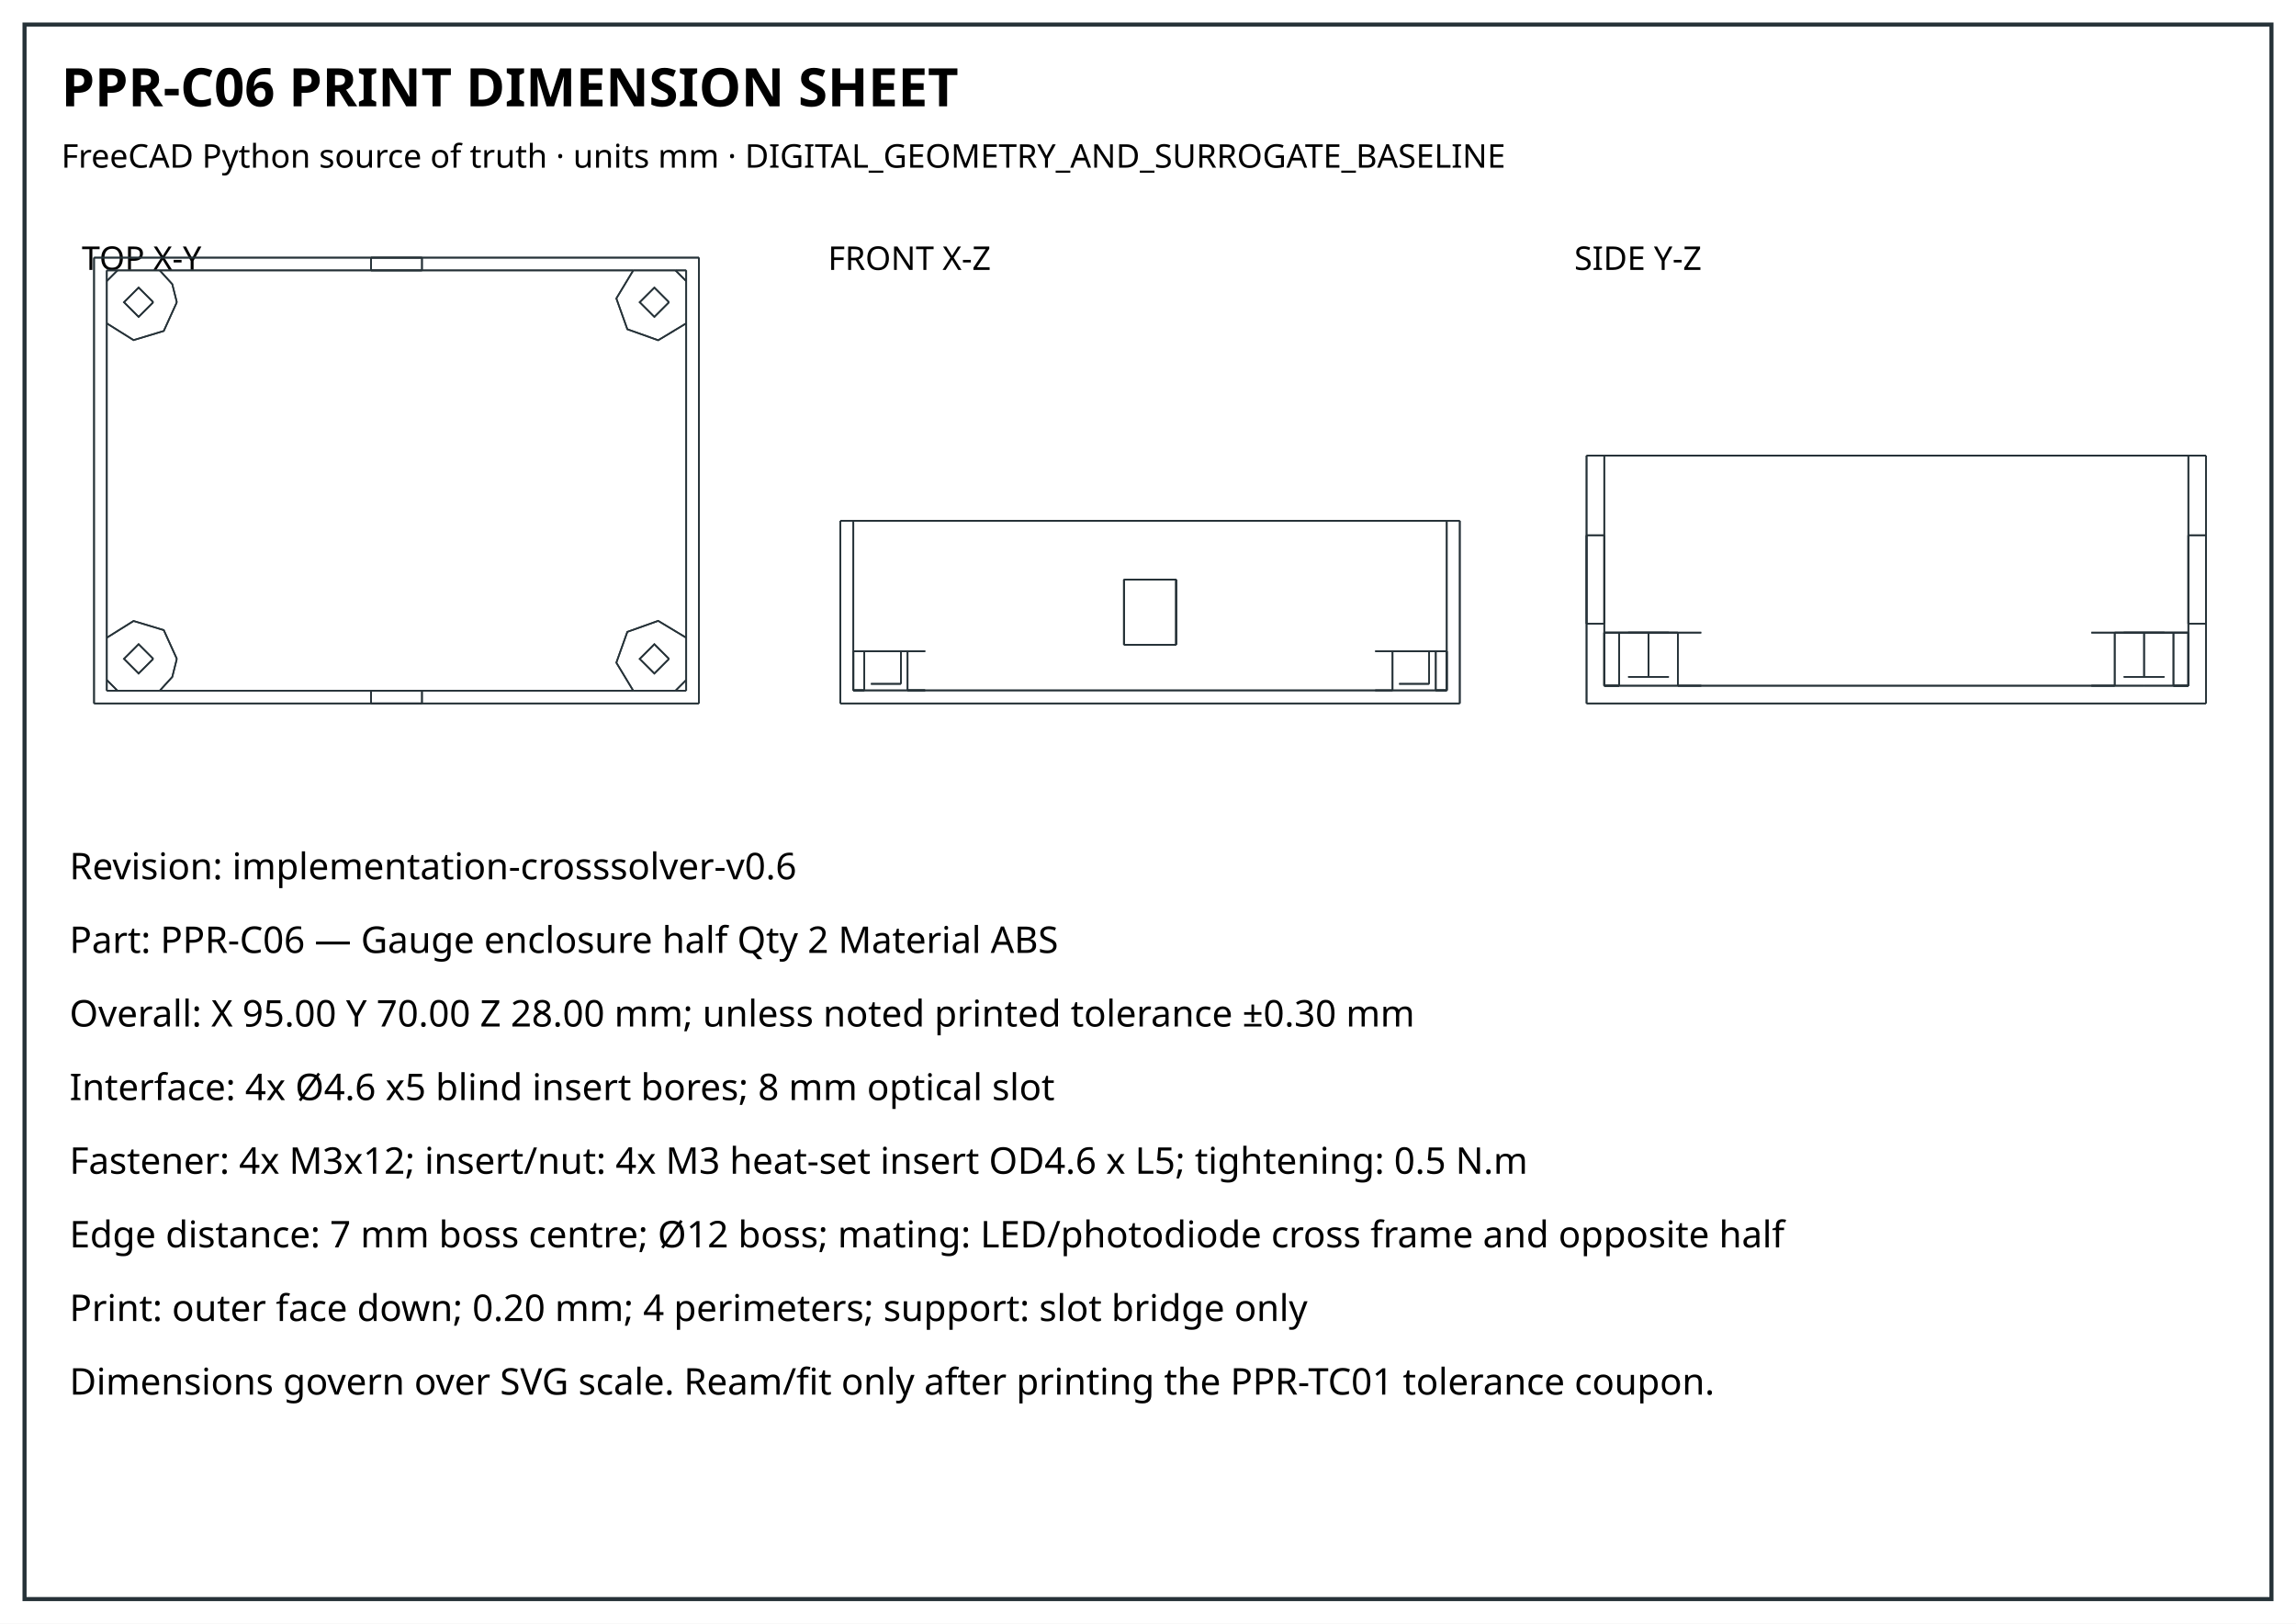
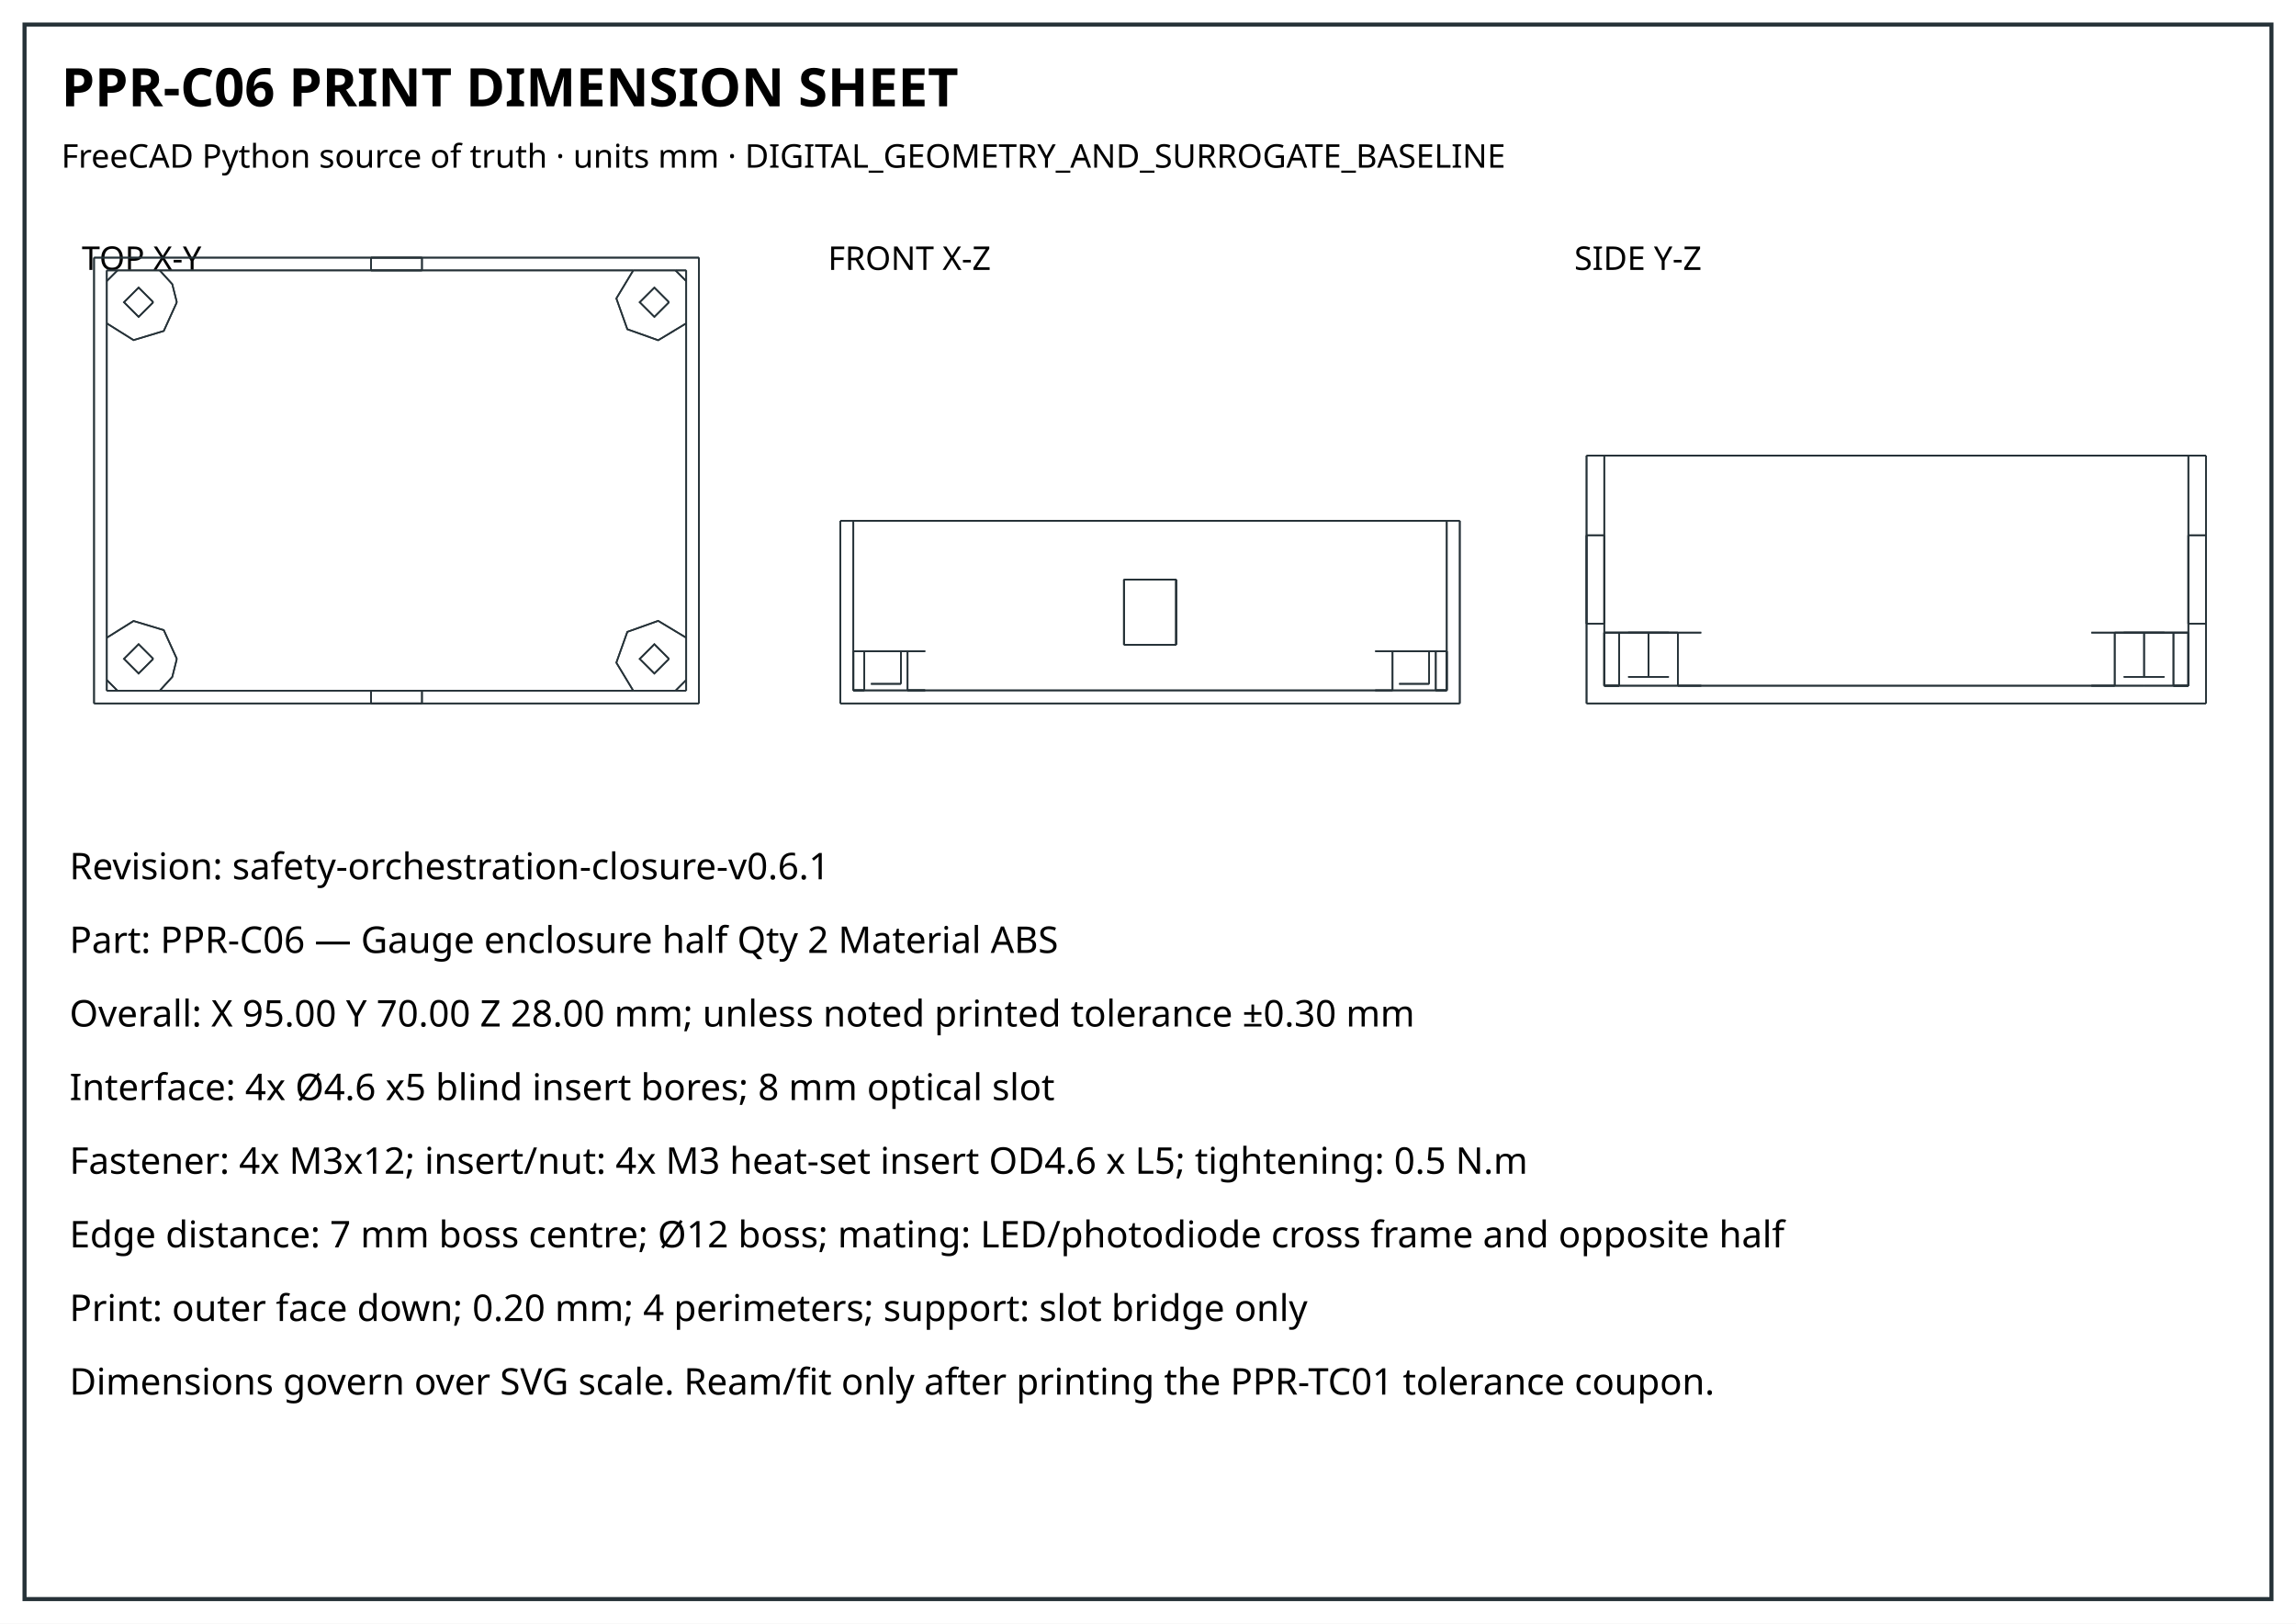
<svg xmlns="http://www.w3.org/2000/svg" width="1123" height="794" viewBox="0 0 1123 794">
  <rect width="1123" height="794" fill="white" />
  <rect x="12" y="12" width="1099" height="770" fill="none" stroke="#263238" stroke-width="2" />
  <text x="30" y="52" font-size="26" font-family="sans-serif" font-weight="bold">PPR-C06 PRINT DIMENSION SHEET</text>
  <text x="30" y="82" font-size="16" font-family="sans-serif">FreeCAD Python source of truth · units mm · DIGITAL_GEOMETRY_AND_SURROGATE_BASELINE</text>
  <g font-family="sans-serif">
    <text x="40" y="132" font-size="16">TOP X-Y</text>
    <polyline points="46.00,344.00 46.00,344.00" fill="none" stroke="#263238" stroke-width="0.8" />
    <polyline points="46.00,344.00 46.00,126.00" fill="none" stroke="#263238" stroke-width="0.8" />
    <polyline points="46.00,126.00 46.00,126.00" fill="none" stroke="#263238" stroke-width="0.8" />
    <polyline points="46.00,344.00 46.00,126.00" fill="none" stroke="#263238" stroke-width="0.8" />
    <polyline points="46.00,344.00 341.86,344.00" fill="none" stroke="#263238" stroke-width="0.8" />
    <polyline points="341.86,344.00 341.86,344.00" fill="none" stroke="#263238" stroke-width="0.8" />
    <polyline points="46.00,344.00 341.86,344.00" fill="none" stroke="#263238" stroke-width="0.8" />
    <polyline points="181.47,344.00 181.47,344.00" fill="none" stroke="#263238" stroke-width="0.8" />
    <polyline points="181.47,344.00 206.39,344.00" fill="none" stroke="#263238" stroke-width="0.8" />
    <polyline points="206.39,344.00 206.39,344.00" fill="none" stroke="#263238" stroke-width="0.8" />
    <polyline points="181.47,344.00 206.39,344.00" fill="none" stroke="#263238" stroke-width="0.8" />
    <polyline points="46.00,126.00 341.86,126.00" fill="none" stroke="#263238" stroke-width="0.8" />
    <polyline points="341.86,344.00 341.86,126.00" fill="none" stroke="#263238" stroke-width="0.8" />
    <polyline points="335.63,337.77 52.23,337.77" fill="none" stroke="#263238" stroke-width="0.8" />
    <polyline points="335.63,337.77 335.63,132.23" fill="none" stroke="#263238" stroke-width="0.8" />
    <polyline points="335.63,132.23 52.23,132.23" fill="none" stroke="#263238" stroke-width="0.8" />
    <polyline points="52.23,337.77 52.23,132.23" fill="none" stroke="#263238" stroke-width="0.8" />
    <polyline points="46.00,126.00 341.86,126.00" fill="none" stroke="#263238" stroke-width="0.8" />
    <polyline points="341.86,126.00 341.86,126.00" fill="none" stroke="#263238" stroke-width="0.8" />
    <polyline points="181.47,126.00 181.47,126.00" fill="none" stroke="#263238" stroke-width="0.8" />
    <polyline points="181.47,126.00 206.39,126.00" fill="none" stroke="#263238" stroke-width="0.8" />
    <polyline points="206.39,126.00 206.39,126.00" fill="none" stroke="#263238" stroke-width="0.8" />
    <polyline points="181.47,126.00 206.39,126.00" fill="none" stroke="#263238" stroke-width="0.8" />
    <polyline points="341.86,344.00 341.86,126.00" fill="none" stroke="#263238" stroke-width="0.8" />
    <polyline points="181.47,344.00 181.47,337.77" fill="none" stroke="#263238" stroke-width="0.8" />
    <polyline points="181.47,337.77 181.47,337.77" fill="none" stroke="#263238" stroke-width="0.8" />
    <polyline points="181.47,344.00 181.47,337.77" fill="none" stroke="#263238" stroke-width="0.8" />
    <polyline points="181.47,337.77 206.39,337.77" fill="none" stroke="#263238" stroke-width="0.8" />
    <polyline points="206.39,344.00 206.39,337.77" fill="none" stroke="#263238" stroke-width="0.8" />
    <polyline points="206.39,337.77 206.39,337.77" fill="none" stroke="#263238" stroke-width="0.8" />
    <polyline points="206.39,344.00 206.39,337.77" fill="none" stroke="#263238" stroke-width="0.8" />
    <polyline points="181.47,337.77 206.39,337.77" fill="none" stroke="#263238" stroke-width="0.8" />
    <polyline points="335.63,337.77 335.63,337.77" fill="none" stroke="#263238" stroke-width="0.8" />
    <polyline points="52.23,337.77 52.23,337.77" fill="none" stroke="#263238" stroke-width="0.8" />
    <polyline points="52.23,337.77 57.47,337.77" fill="none" stroke="#263238" stroke-width="0.8" />
    <polyline points="57.47,337.77 57.47,337.77" fill="none" stroke="#263238" stroke-width="0.8" />
    <polyline points="57.47,337.77 78.13,337.77" fill="none" stroke="#263238" stroke-width="0.8" />
    <polyline points="78.13,337.77 78.13,337.77" fill="none" stroke="#263238" stroke-width="0.8" />
    <polyline points="78.13,337.77 309.73,337.77" fill="none" stroke="#263238" stroke-width="0.8" />
    <polyline points="309.73,337.77 309.73,337.77" fill="none" stroke="#263238" stroke-width="0.8" />
    <polyline points="309.73,337.77 330.39,337.77" fill="none" stroke="#263238" stroke-width="0.8" />
    <polyline points="330.39,337.77 330.39,337.77" fill="none" stroke="#263238" stroke-width="0.8" />
    <polyline points="330.39,337.77 335.63,337.77" fill="none" stroke="#263238" stroke-width="0.8" />
    <polyline points="335.63,132.23 335.63,132.23" fill="none" stroke="#263238" stroke-width="0.8" />
    <polyline points="335.63,137.47 335.63,132.23" fill="none" stroke="#263238" stroke-width="0.8" />
    <polyline points="335.63,137.47 335.63,137.47" fill="none" stroke="#263238" stroke-width="0.8" />
    <polyline points="335.63,137.47 335.63,158.13" fill="none" stroke="#263238" stroke-width="0.8" />
    <polyline points="335.63,158.13 335.63,158.13" fill="none" stroke="#263238" stroke-width="0.8" />
    <polyline points="335.63,311.87 335.63,158.13" fill="none" stroke="#263238" stroke-width="0.8" />
    <polyline points="335.63,311.87 335.63,311.87" fill="none" stroke="#263238" stroke-width="0.8" />
    <polyline points="335.63,311.87 335.63,332.53" fill="none" stroke="#263238" stroke-width="0.8" />
    <polyline points="335.63,332.53 335.63,332.53" fill="none" stroke="#263238" stroke-width="0.8" />
    <polyline points="335.63,337.77 335.63,332.53" fill="none" stroke="#263238" stroke-width="0.8" />
    <polyline points="52.23,132.23 52.23,132.23" fill="none" stroke="#263238" stroke-width="0.8" />
    <polyline points="52.23,132.23 57.47,132.23" fill="none" stroke="#263238" stroke-width="0.8" />
    <polyline points="57.47,132.23 57.47,132.23" fill="none" stroke="#263238" stroke-width="0.8" />
    <polyline points="57.47,132.23 78.13,132.23" fill="none" stroke="#263238" stroke-width="0.8" />
    <polyline points="78.13,132.23 78.13,132.23" fill="none" stroke="#263238" stroke-width="0.8" />
    <polyline points="78.13,132.23 309.73,132.23" fill="none" stroke="#263238" stroke-width="0.8" />
    <polyline points="309.73,132.23 309.73,132.23" fill="none" stroke="#263238" stroke-width="0.8" />
    <polyline points="309.73,132.23 330.39,132.23" fill="none" stroke="#263238" stroke-width="0.8" />
    <polyline points="330.39,132.23 330.39,132.23" fill="none" stroke="#263238" stroke-width="0.8" />
    <polyline points="330.39,132.23 335.63,132.23" fill="none" stroke="#263238" stroke-width="0.8" />
    <polyline points="181.47,132.23 206.39,132.23" fill="none" stroke="#263238" stroke-width="0.8" />
    <polyline points="181.47,132.23 181.47,132.23" fill="none" stroke="#263238" stroke-width="0.8" />
    <polyline points="206.39,132.23 206.39,132.23" fill="none" stroke="#263238" stroke-width="0.8" />
    <polyline points="181.47,132.23 206.39,132.23" fill="none" stroke="#263238" stroke-width="0.8" />
    <polyline points="52.23,137.47 52.23,132.23" fill="none" stroke="#263238" stroke-width="0.8" />
    <polyline points="52.23,137.47 52.23,137.47" fill="none" stroke="#263238" stroke-width="0.8" />
    <polyline points="52.23,137.47 52.23,158.13" fill="none" stroke="#263238" stroke-width="0.8" />
    <polyline points="52.23,158.13 52.23,158.13" fill="none" stroke="#263238" stroke-width="0.8" />
    <polyline points="52.23,311.87 52.23,158.13" fill="none" stroke="#263238" stroke-width="0.8" />
    <polyline points="52.23,311.87 52.23,311.87" fill="none" stroke="#263238" stroke-width="0.8" />
    <polyline points="52.23,311.87 52.23,332.53" fill="none" stroke="#263238" stroke-width="0.8" />
    <polyline points="52.23,332.53 52.23,332.53" fill="none" stroke="#263238" stroke-width="0.8" />
    <polyline points="52.23,337.77 52.23,332.53" fill="none" stroke="#263238" stroke-width="0.8" />
    <polyline points="181.47,132.23 181.47,126.00" fill="none" stroke="#263238" stroke-width="0.8" />
    <polyline points="181.47,132.23 181.47,126.00" fill="none" stroke="#263238" stroke-width="0.8" />
    <polyline points="206.39,132.23 206.39,126.00" fill="none" stroke="#263238" stroke-width="0.8" />
    <polyline points="206.39,132.23 206.39,126.00" fill="none" stroke="#263238" stroke-width="0.8" />
    <polyline points="52.23,332.53 57.47,337.77" fill="none" stroke="#263238" stroke-width="0.8" />
    <polyline points="52.23,332.53 57.47,337.77" fill="none" stroke="#263238" stroke-width="0.8" />
    <polyline points="78.13,337.77 84.26,331.04 86.49,322.20" fill="none" stroke="#263238" stroke-width="0.8" />
    <polyline points="86.49,322.20 80.10,308.14 65.32,303.68 52.23,311.87" fill="none" stroke="#263238" stroke-width="0.8" />
    <polyline points="74.96,322.20 67.80,315.04 60.64,322.20 67.80,329.36 74.96,322.20" fill="none" stroke="#263238" stroke-width="0.8" />
    <polyline points="86.49,322.20 80.10,308.14 65.32,303.68 52.23,311.87" fill="none" stroke="#263238" stroke-width="0.8" />
    <polyline points="78.13,337.77 84.26,331.04 86.49,322.20" fill="none" stroke="#263238" stroke-width="0.8" />
    <polyline points="52.23,158.13 65.32,166.32 80.10,161.86 86.49,147.80" fill="none" stroke="#263238" stroke-width="0.8" />
    <polyline points="86.49,147.80 84.26,138.96 78.13,132.23" fill="none" stroke="#263238" stroke-width="0.8" />
    <polyline points="309.73,132.23 301.46,145.94 306.84,161.01 321.92,166.39 335.63,158.13" fill="none" stroke="#263238" stroke-width="0.8" />
    <polyline points="335.63,311.87 321.92,303.61 306.84,308.99 301.46,324.06 309.73,337.77" fill="none" stroke="#263238" stroke-width="0.8" />
    <polyline points="335.63,311.87 321.92,303.61 306.84,308.99 301.46,324.06 309.73,337.77" fill="none" stroke="#263238" stroke-width="0.8" />
    <polyline points="330.39,337.77 335.63,332.53" fill="none" stroke="#263238" stroke-width="0.8" />
    <polyline points="327.22,322.20 320.06,315.04 312.89,322.20 320.06,329.36 327.22,322.20" fill="none" stroke="#263238" stroke-width="0.8" />
    <polyline points="330.39,337.77 335.63,332.53" fill="none" stroke="#263238" stroke-width="0.8" />
    <polyline points="335.63,137.47 330.39,132.23" fill="none" stroke="#263238" stroke-width="0.8" />
    <polyline points="335.63,137.47 330.39,132.23" fill="none" stroke="#263238" stroke-width="0.8" />
    <polyline points="309.73,132.23 301.46,145.94 306.84,161.01 321.92,166.39 335.63,158.13" fill="none" stroke="#263238" stroke-width="0.8" />
    <polyline points="327.22,147.80 320.06,140.64 312.89,147.80 320.06,154.96 327.22,147.80" fill="none" stroke="#263238" stroke-width="0.8" />
    <polyline points="57.47,132.23 52.23,137.47" fill="none" stroke="#263238" stroke-width="0.8" />
    <polyline points="57.47,132.23 52.23,137.47" fill="none" stroke="#263238" stroke-width="0.8" />
    <polyline points="52.23,158.13 65.32,166.32 80.10,161.86 86.49,147.80" fill="none" stroke="#263238" stroke-width="0.8" />
    <polyline points="86.49,147.80 84.26,138.96 78.13,132.23" fill="none" stroke="#263238" stroke-width="0.8" />
    <polyline points="74.96,147.80 67.80,140.64 60.64,147.80 67.80,154.96 74.96,147.80" fill="none" stroke="#263238" stroke-width="0.8" />
    <polyline points="74.96,322.20 74.96,322.20" fill="none" stroke="#263238" stroke-width="0.8" />
    <polyline points="74.96,322.20 67.80,315.04 60.64,322.20 67.80,329.36 74.96,322.20" fill="none" stroke="#263238" stroke-width="0.8" />
    <polyline points="327.22,322.20 327.22,322.20" fill="none" stroke="#263238" stroke-width="0.8" />
    <polyline points="327.22,322.20 320.06,315.04 312.89,322.20 320.06,329.36 327.22,322.20" fill="none" stroke="#263238" stroke-width="0.8" />
    <polyline points="327.22,147.80 327.22,147.80" fill="none" stroke="#263238" stroke-width="0.8" />
    <polyline points="327.22,147.80 320.06,140.64 312.89,147.80 320.06,154.96 327.22,147.80" fill="none" stroke="#263238" stroke-width="0.8" />
    <polyline points="74.96,147.80 74.96,147.80" fill="none" stroke="#263238" stroke-width="0.8" />
    <polyline points="74.96,147.80 67.80,140.64 60.64,147.80 67.80,154.96 74.96,147.80" fill="none" stroke="#263238" stroke-width="0.8" />
    <text x="405" y="132" font-size="16">FRONT X-Z</text>
    <polyline points="411.00,344.00 411.00,254.69" fill="none" stroke="#263238" stroke-width="0.8" />
    <polyline points="411.00,254.69 411.00,254.69" fill="none" stroke="#263238" stroke-width="0.8" />
    <polyline points="411.00,344.00 411.00,254.69" fill="none" stroke="#263238" stroke-width="0.8" />
    <polyline points="411.00,344.00 411.00,344.00" fill="none" stroke="#263238" stroke-width="0.8" />
    <polyline points="411.00,344.00 714.00,344.00" fill="none" stroke="#263238" stroke-width="0.8" />
    <polyline points="714.00,344.00 714.00,254.69" fill="none" stroke="#263238" stroke-width="0.8" />
    <polyline points="411.00,254.69 714.00,254.69" fill="none" stroke="#263238" stroke-width="0.8" />
    <polyline points="549.74,315.29 549.74,283.40" fill="none" stroke="#263238" stroke-width="0.8" />
    <polyline points="549.74,283.40 575.26,283.40" fill="none" stroke="#263238" stroke-width="0.8" />
    <polyline points="575.26,315.29 575.26,283.40" fill="none" stroke="#263238" stroke-width="0.8" />
    <polyline points="549.74,315.29 575.26,315.29" fill="none" stroke="#263238" stroke-width="0.8" />
    <polyline points="411.00,254.69 714.00,254.69" fill="none" stroke="#263238" stroke-width="0.8" />
    <polyline points="714.00,254.69 714.00,254.69" fill="none" stroke="#263238" stroke-width="0.8" />
    <polyline points="707.62,254.69 417.38,254.69" fill="none" stroke="#263238" stroke-width="0.8" />
    <polyline points="707.62,254.69 707.62,254.69" fill="none" stroke="#263238" stroke-width="0.8" />
    <polyline points="707.62,254.69 417.38,254.69" fill="none" stroke="#263238" stroke-width="0.8" />
    <polyline points="417.38,254.69 417.38,254.69" fill="none" stroke="#263238" stroke-width="0.8" />
    <polyline points="411.00,344.00 714.00,344.00" fill="none" stroke="#263238" stroke-width="0.8" />
    <polyline points="714.00,344.00 714.00,254.69" fill="none" stroke="#263238" stroke-width="0.8" />
    <polyline points="549.74,315.29 549.74,283.40" fill="none" stroke="#263238" stroke-width="0.8" />
    <polyline points="549.74,283.40 575.26,283.40" fill="none" stroke="#263238" stroke-width="0.8" />
    <polyline points="575.26,315.29 575.26,283.40" fill="none" stroke="#263238" stroke-width="0.8" />
    <polyline points="549.74,315.29 575.26,315.29" fill="none" stroke="#263238" stroke-width="0.8" />
    <polyline points="714.00,344.00 714.00,344.00" fill="none" stroke="#263238" stroke-width="0.8" />
    <polyline points="549.74,283.40 549.74,283.40" fill="none" stroke="#263238" stroke-width="0.8" />
    <polyline points="549.74,283.40 549.74,315.29" fill="none" stroke="#263238" stroke-width="0.8" />
    <polyline points="549.74,315.29 549.74,315.29" fill="none" stroke="#263238" stroke-width="0.8" />
    <polyline points="549.74,283.40 575.26,283.40" fill="none" stroke="#263238" stroke-width="0.8" />
    <polyline points="575.26,283.40 575.26,283.40" fill="none" stroke="#263238" stroke-width="0.8" />
    <polyline points="575.26,283.40 575.26,315.29" fill="none" stroke="#263238" stroke-width="0.8" />
    <polyline points="575.26,315.29 575.26,315.29" fill="none" stroke="#263238" stroke-width="0.8" />
    <polyline points="549.74,315.29 575.26,315.29" fill="none" stroke="#263238" stroke-width="0.8" />
    <polyline points="707.62,337.62 707.62,254.69" fill="none" stroke="#263238" stroke-width="0.8" />
    <polyline points="417.38,337.62 417.38,254.69" fill="none" stroke="#263238" stroke-width="0.8" />
    <polyline points="417.38,337.62 422.75,337.62" fill="none" stroke="#263238" stroke-width="0.8" />
    <polyline points="422.75,337.62 422.75,318.48" fill="none" stroke="#263238" stroke-width="0.8" />
    <polyline points="422.75,318.48 443.90,318.48" fill="none" stroke="#263238" stroke-width="0.8" />
    <polyline points="443.90,337.62 443.90,318.48" fill="none" stroke="#263238" stroke-width="0.8" />
    <polyline points="443.90,337.62 681.10,337.62" fill="none" stroke="#263238" stroke-width="0.8" />
    <polyline points="681.10,337.62 681.10,318.48" fill="none" stroke="#263238" stroke-width="0.8" />
    <polyline points="681.10,318.48 702.25,318.48" fill="none" stroke="#263238" stroke-width="0.8" />
    <polyline points="702.25,337.62 702.25,318.48" fill="none" stroke="#263238" stroke-width="0.8" />
    <polyline points="702.25,337.62 707.62,337.62" fill="none" stroke="#263238" stroke-width="0.8" />
    <polyline points="707.62,337.62 707.62,254.69" fill="none" stroke="#263238" stroke-width="0.8" />
    <polyline points="707.62,337.62 707.62,337.62" fill="none" stroke="#263238" stroke-width="0.8" />
    <polyline points="707.62,337.62 707.62,318.48" fill="none" stroke="#263238" stroke-width="0.8" />
    <polyline points="707.62,318.48 707.62,318.48" fill="none" stroke="#263238" stroke-width="0.8" />
    <polyline points="707.62,337.62 707.62,318.48" fill="none" stroke="#263238" stroke-width="0.8" />
    <polyline points="707.62,337.62 707.62,337.62" fill="none" stroke="#263238" stroke-width="0.8" />
    <polyline points="707.62,337.62 707.62,318.48" fill="none" stroke="#263238" stroke-width="0.8" />
    <polyline points="707.62,318.48 707.62,318.48" fill="none" stroke="#263238" stroke-width="0.8" />
    <polyline points="707.62,337.62 707.62,318.48" fill="none" stroke="#263238" stroke-width="0.8" />
    <polyline points="707.62,337.62 707.62,337.62" fill="none" stroke="#263238" stroke-width="0.8" />
    <polyline points="417.38,337.62 417.38,254.69" fill="none" stroke="#263238" stroke-width="0.8" />
    <polyline points="417.38,337.62 422.75,337.62" fill="none" stroke="#263238" stroke-width="0.8" />
    <polyline points="422.75,337.62 422.75,318.48" fill="none" stroke="#263238" stroke-width="0.8" />
    <polyline points="422.75,318.48 443.90,318.48" fill="none" stroke="#263238" stroke-width="0.8" />
    <polyline points="443.90,337.62 443.90,318.48" fill="none" stroke="#263238" stroke-width="0.8" />
    <polyline points="443.90,337.62 681.10,337.62" fill="none" stroke="#263238" stroke-width="0.8" />
    <polyline points="681.10,337.62 681.10,318.48" fill="none" stroke="#263238" stroke-width="0.8" />
    <polyline points="681.10,318.48 702.25,318.48" fill="none" stroke="#263238" stroke-width="0.8" />
    <polyline points="702.25,337.62 702.25,318.48" fill="none" stroke="#263238" stroke-width="0.8" />
    <polyline points="702.25,337.62 707.62,337.62" fill="none" stroke="#263238" stroke-width="0.8" />
    <polyline points="549.74,283.40 575.26,283.40" fill="none" stroke="#263238" stroke-width="0.8" />
    <polyline points="549.74,283.40 549.74,315.29" fill="none" stroke="#263238" stroke-width="0.8" />
    <polyline points="575.26,283.40 575.26,315.29" fill="none" stroke="#263238" stroke-width="0.8" />
    <polyline points="549.74,315.29 575.26,315.29" fill="none" stroke="#263238" stroke-width="0.8" />
    <polyline points="417.38,337.62 417.38,337.62" fill="none" stroke="#263238" stroke-width="0.8" />
    <polyline points="417.38,337.62 417.38,318.48" fill="none" stroke="#263238" stroke-width="0.8" />
    <polyline points="417.38,318.48 417.38,318.48" fill="none" stroke="#263238" stroke-width="0.8" />
    <polyline points="417.38,337.62 417.38,318.48" fill="none" stroke="#263238" stroke-width="0.8" />
    <polyline points="417.38,337.62 417.38,337.62" fill="none" stroke="#263238" stroke-width="0.8" />
    <polyline points="417.38,337.62 417.38,318.48" fill="none" stroke="#263238" stroke-width="0.8" />
    <polyline points="417.38,318.48 417.38,318.48" fill="none" stroke="#263238" stroke-width="0.8" />
    <polyline points="417.38,337.62 417.38,318.48" fill="none" stroke="#263238" stroke-width="0.8" />
    <polyline points="417.38,337.62 417.38,337.62" fill="none" stroke="#263238" stroke-width="0.8" />
    <polyline points="549.74,283.40 549.74,283.40" fill="none" stroke="#263238" stroke-width="0.8" />
    <polyline points="549.74,315.29 549.74,315.29" fill="none" stroke="#263238" stroke-width="0.8" />
    <polyline points="575.26,283.40 575.26,283.40" fill="none" stroke="#263238" stroke-width="0.8" />
    <polyline points="575.26,315.29 575.26,315.29" fill="none" stroke="#263238" stroke-width="0.8" />
    <polyline points="417.38,337.62 422.75,337.62" fill="none" stroke="#263238" stroke-width="0.8" />
    <polyline points="417.38,318.48 422.75,318.48" fill="none" stroke="#263238" stroke-width="0.8" />
    <polyline points="443.90,318.48 450.19,318.48 452.46,318.48" fill="none" stroke="#263238" stroke-width="0.8" />
    <polyline points="452.46,318.48 445.93,318.48 430.79,318.48 417.38,318.48" fill="none" stroke="#263238" stroke-width="0.8" />
    <polyline points="440.66,318.48 433.33,318.48 425.99,318.48 433.33,318.48 440.66,318.48" fill="none" stroke="#263238" stroke-width="0.8" />
    <polyline points="452.46,337.62 445.93,337.62 430.79,337.62 417.38,337.62" fill="none" stroke="#263238" stroke-width="0.8" />
    <polyline points="443.90,337.62 450.19,337.62 452.46,337.62" fill="none" stroke="#263238" stroke-width="0.8" />
    <polyline points="417.38,337.62 430.79,337.62 445.93,337.62 452.46,337.62" fill="none" stroke="#263238" stroke-width="0.8" />
    <polyline points="452.46,337.62 450.19,337.62 443.90,337.62" fill="none" stroke="#263238" stroke-width="0.8" />
    <polyline points="681.10,337.62 672.63,337.62 678.14,337.62 693.58,337.62 707.62,337.62" fill="none" stroke="#263238" stroke-width="0.8" />
    <polyline points="707.62,337.62 693.58,337.62 678.14,337.62 672.63,337.62 681.10,337.62" fill="none" stroke="#263238" stroke-width="0.8" />
    <polyline points="707.62,318.48 693.58,318.48 678.14,318.48 672.63,318.48 681.10,318.48" fill="none" stroke="#263238" stroke-width="0.8" />
    <polyline points="702.25,318.48 707.62,318.48" fill="none" stroke="#263238" stroke-width="0.8" />
    <polyline points="699.01,318.48 691.67,318.48 684.34,318.48 691.67,318.48 699.01,318.48" fill="none" stroke="#263238" stroke-width="0.8" />
    <polyline points="702.25,337.62 707.62,337.62" fill="none" stroke="#263238" stroke-width="0.8" />
    <polyline points="707.62,337.62 702.25,337.62" fill="none" stroke="#263238" stroke-width="0.8" />
    <polyline points="707.62,318.48 702.25,318.48" fill="none" stroke="#263238" stroke-width="0.8" />
    <polyline points="681.10,318.48 672.63,318.48 678.14,318.48 693.58,318.48 707.62,318.48" fill="none" stroke="#263238" stroke-width="0.8" />
    <polyline points="699.01,318.48 691.67,318.48 684.34,318.48 691.67,318.48 699.01,318.48" fill="none" stroke="#263238" stroke-width="0.8" />
    <polyline points="422.75,337.62 417.38,337.62" fill="none" stroke="#263238" stroke-width="0.8" />
    <polyline points="422.75,318.48 417.38,318.48" fill="none" stroke="#263238" stroke-width="0.8" />
    <polyline points="417.38,318.48 430.79,318.48 445.93,318.48 452.46,318.48" fill="none" stroke="#263238" stroke-width="0.8" />
    <polyline points="452.46,318.48 450.19,318.48 443.90,318.48" fill="none" stroke="#263238" stroke-width="0.8" />
    <polyline points="440.66,318.48 433.33,318.48 425.99,318.48 433.33,318.48 440.66,318.48" fill="none" stroke="#263238" stroke-width="0.8" />
    <polyline points="440.66,334.43 440.66,318.48" fill="none" stroke="#263238" stroke-width="0.8" />
    <polyline points="440.66,334.43 433.33,334.43 425.99,334.43 433.33,334.43 440.66,334.43" fill="none" stroke="#263238" stroke-width="0.8" />
    <polyline points="699.01,334.43 699.01,318.48" fill="none" stroke="#263238" stroke-width="0.8" />
    <polyline points="699.01,334.43 691.67,334.43 684.34,334.43 691.67,334.43 699.01,334.43" fill="none" stroke="#263238" stroke-width="0.8" />
    <polyline points="699.01,334.43 699.01,318.48" fill="none" stroke="#263238" stroke-width="0.8" />
    <polyline points="699.01,334.43 691.67,334.43 684.34,334.43 691.67,334.43 699.01,334.43" fill="none" stroke="#263238" stroke-width="0.8" />
    <polyline points="440.66,334.43 440.66,318.48" fill="none" stroke="#263238" stroke-width="0.8" />
    <polyline points="440.66,334.43 433.33,334.43 425.99,334.43 433.33,334.43 440.66,334.43" fill="none" stroke="#263238" stroke-width="0.8" />
    <text x="770" y="132" font-size="16">SIDE Y-Z</text>
    <polyline points="776.00,344.00 776.00,222.80" fill="none" stroke="#263238" stroke-width="0.8" />
    <polyline points="776.00,222.80 1079.00,222.80" fill="none" stroke="#263238" stroke-width="0.8" />
    <polyline points="1079.00,344.00 1079.00,222.80" fill="none" stroke="#263238" stroke-width="0.8" />
    <polyline points="776.00,344.00 1079.00,344.00" fill="none" stroke="#263238" stroke-width="0.8" />
    <polyline points="776.00,344.00 776.00,344.00" fill="none" stroke="#263238" stroke-width="0.8" />
    <polyline points="776.00,344.00 776.00,222.80" fill="none" stroke="#263238" stroke-width="0.8" />
    <polyline points="776.00,222.80 776.00,222.80" fill="none" stroke="#263238" stroke-width="0.8" />
    <polyline points="776.00,305.04 776.00,261.76" fill="none" stroke="#263238" stroke-width="0.8" />
    <polyline points="776.00,261.76 776.00,261.76" fill="none" stroke="#263238" stroke-width="0.8" />
    <polyline points="776.00,305.04 776.00,261.76" fill="none" stroke="#263238" stroke-width="0.8" />
    <polyline points="776.00,305.04 776.00,305.04" fill="none" stroke="#263238" stroke-width="0.8" />
    <polyline points="1079.00,222.80 1079.00,222.80" fill="none" stroke="#263238" stroke-width="0.8" />
    <polyline points="776.00,222.80 1079.00,222.80" fill="none" stroke="#263238" stroke-width="0.8" />
    <polyline points="784.66,222.80 784.66,222.80" fill="none" stroke="#263238" stroke-width="0.8" />
    <polyline points="784.66,222.80 1070.34,222.80" fill="none" stroke="#263238" stroke-width="0.8" />
    <polyline points="1070.34,222.80 1070.34,222.80" fill="none" stroke="#263238" stroke-width="0.8" />
    <polyline points="784.66,222.80 1070.34,222.80" fill="none" stroke="#263238" stroke-width="0.8" />
    <polyline points="1079.00,344.00 1079.00,344.00" fill="none" stroke="#263238" stroke-width="0.8" />
    <polyline points="1079.00,344.00 1079.00,222.80" fill="none" stroke="#263238" stroke-width="0.8" />
    <polyline points="1079.00,305.04 1079.00,261.76" fill="none" stroke="#263238" stroke-width="0.8" />
    <polyline points="1079.00,261.76 1079.00,261.76" fill="none" stroke="#263238" stroke-width="0.8" />
    <polyline points="1079.00,305.04 1079.00,261.76" fill="none" stroke="#263238" stroke-width="0.8" />
    <polyline points="1079.00,305.04 1079.00,305.04" fill="none" stroke="#263238" stroke-width="0.8" />
    <polyline points="776.00,344.00 1079.00,344.00" fill="none" stroke="#263238" stroke-width="0.8" />
    <polyline points="776.00,261.76 784.66,261.76" fill="none" stroke="#263238" stroke-width="0.8" />
    <polyline points="784.66,261.76 784.66,305.04" fill="none" stroke="#263238" stroke-width="0.8" />
    <polyline points="776.00,305.04 784.66,305.04" fill="none" stroke="#263238" stroke-width="0.8" />
    <polyline points="784.66,261.76 784.66,261.76" fill="none" stroke="#263238" stroke-width="0.8" />
    <polyline points="776.00,261.76 784.66,261.76" fill="none" stroke="#263238" stroke-width="0.8" />
    <polyline points="784.66,261.76 784.66,305.04" fill="none" stroke="#263238" stroke-width="0.8" />
    <polyline points="776.00,305.04 784.66,305.04" fill="none" stroke="#263238" stroke-width="0.8" />
    <polyline points="784.66,305.04 784.66,305.04" fill="none" stroke="#263238" stroke-width="0.8" />
    <polyline points="784.66,335.34 784.66,222.80" fill="none" stroke="#263238" stroke-width="0.8" />
    <polyline points="784.66,335.34 784.66,222.80" fill="none" stroke="#263238" stroke-width="0.8" />
    <polyline points="784.66,335.34 784.66,335.34" fill="none" stroke="#263238" stroke-width="0.8" />
    <polyline points="784.66,335.34 784.66,309.37" fill="none" stroke="#263238" stroke-width="0.8" />
    <polyline points="784.66,309.37 784.66,309.37" fill="none" stroke="#263238" stroke-width="0.8" />
    <polyline points="784.66,335.34 784.66,309.37" fill="none" stroke="#263238" stroke-width="0.8" />
    <polyline points="784.66,335.34 784.66,335.34" fill="none" stroke="#263238" stroke-width="0.8" />
    <polyline points="784.66,335.34 784.66,309.37" fill="none" stroke="#263238" stroke-width="0.8" />
    <polyline points="784.66,309.37 784.66,309.37" fill="none" stroke="#263238" stroke-width="0.8" />
    <polyline points="784.66,335.34 784.66,309.37" fill="none" stroke="#263238" stroke-width="0.8" />
    <polyline points="784.66,335.34 784.66,335.34" fill="none" stroke="#263238" stroke-width="0.8" />
    <polyline points="1070.34,335.34 1070.34,222.80" fill="none" stroke="#263238" stroke-width="0.8" />
    <polyline points="1063.06,335.34 1070.34,335.34" fill="none" stroke="#263238" stroke-width="0.8" />
    <polyline points="1063.06,335.34 1063.06,309.37" fill="none" stroke="#263238" stroke-width="0.8" />
    <polyline points="1063.06,309.37 1034.34,309.37" fill="none" stroke="#263238" stroke-width="0.8" />
    <polyline points="1034.34,335.34 1034.34,309.37" fill="none" stroke="#263238" stroke-width="0.8" />
    <polyline points="820.66,335.34 1034.34,335.34" fill="none" stroke="#263238" stroke-width="0.8" />
    <polyline points="820.66,335.34 820.66,309.37" fill="none" stroke="#263238" stroke-width="0.8" />
    <polyline points="820.66,309.37 791.94,309.37" fill="none" stroke="#263238" stroke-width="0.8" />
    <polyline points="791.94,335.34 791.94,309.37" fill="none" stroke="#263238" stroke-width="0.8" />
    <polyline points="784.66,335.34 791.94,335.34" fill="none" stroke="#263238" stroke-width="0.8" />
    <polyline points="1070.34,335.34 1070.34,222.80" fill="none" stroke="#263238" stroke-width="0.8" />
    <polyline points="1070.34,335.34 1070.34,335.34" fill="none" stroke="#263238" stroke-width="0.8" />
    <polyline points="1070.34,335.34 1070.34,309.37" fill="none" stroke="#263238" stroke-width="0.8" />
    <polyline points="1070.34,309.37 1070.34,309.37" fill="none" stroke="#263238" stroke-width="0.8" />
    <polyline points="1070.34,335.34 1070.34,309.37" fill="none" stroke="#263238" stroke-width="0.8" />
    <polyline points="1070.34,335.34 1070.34,335.34" fill="none" stroke="#263238" stroke-width="0.8" />
    <polyline points="1070.34,335.34 1070.34,309.37" fill="none" stroke="#263238" stroke-width="0.8" />
    <polyline points="1070.34,309.37 1070.34,309.37" fill="none" stroke="#263238" stroke-width="0.8" />
    <polyline points="1070.34,335.34 1070.34,309.37" fill="none" stroke="#263238" stroke-width="0.8" />
    <polyline points="1070.34,335.34 1070.34,335.34" fill="none" stroke="#263238" stroke-width="0.8" />
    <polyline points="1070.34,261.76 1070.34,261.76" fill="none" stroke="#263238" stroke-width="0.8" />
    <polyline points="1070.34,261.76 1070.34,305.04" fill="none" stroke="#263238" stroke-width="0.8" />
    <polyline points="1070.34,261.76 1070.34,305.04" fill="none" stroke="#263238" stroke-width="0.8" />
    <polyline points="1070.34,305.04 1070.34,305.04" fill="none" stroke="#263238" stroke-width="0.8" />
    <polyline points="1063.06,335.34 1070.34,335.34" fill="none" stroke="#263238" stroke-width="0.8" />
    <polyline points="1063.06,335.34 1063.06,309.37" fill="none" stroke="#263238" stroke-width="0.8" />
    <polyline points="1063.06,309.37 1034.34,309.37" fill="none" stroke="#263238" stroke-width="0.8" />
    <polyline points="1034.34,335.34 1034.34,309.37" fill="none" stroke="#263238" stroke-width="0.8" />
    <polyline points="820.66,335.34 1034.34,335.34" fill="none" stroke="#263238" stroke-width="0.8" />
    <polyline points="820.66,335.34 820.66,309.37" fill="none" stroke="#263238" stroke-width="0.8" />
    <polyline points="820.66,309.37 791.94,309.37" fill="none" stroke="#263238" stroke-width="0.8" />
    <polyline points="791.94,335.34 791.94,309.37" fill="none" stroke="#263238" stroke-width="0.8" />
    <polyline points="784.66,335.34 791.94,335.34" fill="none" stroke="#263238" stroke-width="0.8" />
    <polyline points="1070.34,261.76 1079.00,261.76" fill="none" stroke="#263238" stroke-width="0.8" />
    <polyline points="1070.34,305.04 1079.00,305.04" fill="none" stroke="#263238" stroke-width="0.8" />
    <polyline points="1070.34,261.76 1079.00,261.76" fill="none" stroke="#263238" stroke-width="0.8" />
    <polyline points="1070.34,305.04 1079.00,305.04" fill="none" stroke="#263238" stroke-width="0.8" />
    <polyline points="791.94,335.34 784.66,335.34" fill="none" stroke="#263238" stroke-width="0.8" />
    <polyline points="791.94,309.37 784.66,309.37" fill="none" stroke="#263238" stroke-width="0.8" />
    <polyline points="784.66,309.37 794.02,309.37 806.30,309.37" fill="none" stroke="#263238" stroke-width="0.8" />
    <polyline points="806.30,309.37 825.85,309.37 832.04,309.37 820.66,309.37" fill="none" stroke="#263238" stroke-width="0.8" />
    <polyline points="806.30,309.37 816.26,309.37 806.30,309.37 796.34,309.37 806.30,309.37" fill="none" stroke="#263238" stroke-width="0.8" />
    <polyline points="806.30,335.34 825.85,335.34 832.04,335.34 820.66,335.34" fill="none" stroke="#263238" stroke-width="0.8" />
    <polyline points="784.66,335.34 794.02,335.34 806.30,335.34" fill="none" stroke="#263238" stroke-width="0.8" />
    <polyline points="1034.34,335.34 1022.96,335.34 1029.15,335.34 1048.70,335.34" fill="none" stroke="#263238" stroke-width="0.8" />
    <polyline points="1048.70,335.34 1060.98,335.34 1070.34,335.34" fill="none" stroke="#263238" stroke-width="0.8" />
    <polyline points="1070.34,335.34 1051.29,335.34 1030.34,335.34 1022.86,335.34 1034.34,335.34" fill="none" stroke="#263238" stroke-width="0.8" />
    <polyline points="820.66,335.34 832.14,335.34 824.66,335.34 803.71,335.34 784.66,335.34" fill="none" stroke="#263238" stroke-width="0.8" />
    <polyline points="820.66,309.37 832.14,309.37 824.66,309.37 803.71,309.37 784.66,309.37" fill="none" stroke="#263238" stroke-width="0.8" />
    <polyline points="784.66,309.37 791.94,309.37" fill="none" stroke="#263238" stroke-width="0.8" />
    <polyline points="806.30,309.37 816.26,309.37 806.30,309.37 796.34,309.37 806.30,309.37" fill="none" stroke="#263238" stroke-width="0.8" />
    <polyline points="784.66,335.34 791.94,335.34" fill="none" stroke="#263238" stroke-width="0.8" />
    <polyline points="1063.06,335.34 1070.34,335.34" fill="none" stroke="#263238" stroke-width="0.8" />
    <polyline points="1063.06,309.37 1070.34,309.37" fill="none" stroke="#263238" stroke-width="0.8" />
    <polyline points="1070.34,309.37 1051.29,309.37 1030.34,309.37 1022.86,309.37 1034.34,309.37" fill="none" stroke="#263238" stroke-width="0.8" />
    <polyline points="1048.70,309.37 1058.66,309.37 1048.70,309.37 1038.74,309.37 1048.70,309.37" fill="none" stroke="#263238" stroke-width="0.8" />
    <polyline points="1070.34,335.34 1063.06,335.34" fill="none" stroke="#263238" stroke-width="0.8" />
    <polyline points="1070.34,309.37 1063.06,309.37" fill="none" stroke="#263238" stroke-width="0.8" />
    <polyline points="1034.34,309.37 1022.96,309.37 1029.15,309.37 1048.70,309.37" fill="none" stroke="#263238" stroke-width="0.8" />
    <polyline points="1048.70,309.37 1060.98,309.37 1070.34,309.37" fill="none" stroke="#263238" stroke-width="0.8" />
    <polyline points="1048.70,309.37 1058.66,309.37 1048.70,309.37 1038.74,309.37 1048.70,309.37" fill="none" stroke="#263238" stroke-width="0.8" />
    <polyline points="806.30,331.01 806.30,309.37" fill="none" stroke="#263238" stroke-width="0.8" />
    <polyline points="806.30,331.01 816.26,331.01 806.30,331.01 796.34,331.01 806.30,331.01" fill="none" stroke="#263238" stroke-width="0.8" />
    <polyline points="806.30,331.01 806.30,309.37" fill="none" stroke="#263238" stroke-width="0.8" />
    <polyline points="806.30,331.01 816.26,331.01 806.30,331.01 796.34,331.01 806.30,331.01" fill="none" stroke="#263238" stroke-width="0.8" />
    <polyline points="1048.70,331.01 1048.70,309.37" fill="none" stroke="#263238" stroke-width="0.8" />
    <polyline points="1048.70,331.01 1058.66,331.01 1048.70,331.01 1038.74,331.01 1048.70,331.01" fill="none" stroke="#263238" stroke-width="0.8" />
    <polyline points="1048.70,331.01 1048.70,309.37" fill="none" stroke="#263238" stroke-width="0.8" />
    <polyline points="1048.70,331.01 1058.66,331.01 1048.70,331.01 1038.74,331.01 1048.70,331.01" fill="none" stroke="#263238" stroke-width="0.8" />
-     <text x="34" y="430" font-size="18">Revision: implementation-crosssolver-v0.6</text>
+     <text x="34" y="430" font-size="18">Revision: safety-orchestration-closure-v0.6.1</text>
    <text x="34" y="466" font-size="18">Part: PPR-C06 — Gauge enclosure half  Qty 2  Material ABS</text>
    <text x="34" y="502" font-size="18">Overall: X 95.00  Y 70.00  Z 28.00 mm; unless noted printed tolerance ±0.30 mm</text>
    <text x="34" y="538" font-size="18">Interface: 4x Ø4.6 x5 blind insert bores; 8 mm optical slot</text>
    <text x="34" y="574" font-size="18">Fastener: 4x M3x12; insert/nut: 4x M3 heat-set insert OD4.6 x L5; tightening: 0.5 N.m</text>
    <text x="34" y="610" font-size="18">Edge distance: 7 mm boss centre; Ø12 boss; mating: LED/photodiode cross frame and opposite half</text>
    <text x="34" y="646" font-size="18">Print: outer face down; 0.20 mm; 4 perimeters; support: slot bridge only</text>
    <text x="34" y="682" font-size="18">Dimensions govern over SVG scale. Ream/fit only after printing the PPR-TC01 tolerance coupon.</text>
  </g>
</svg>
